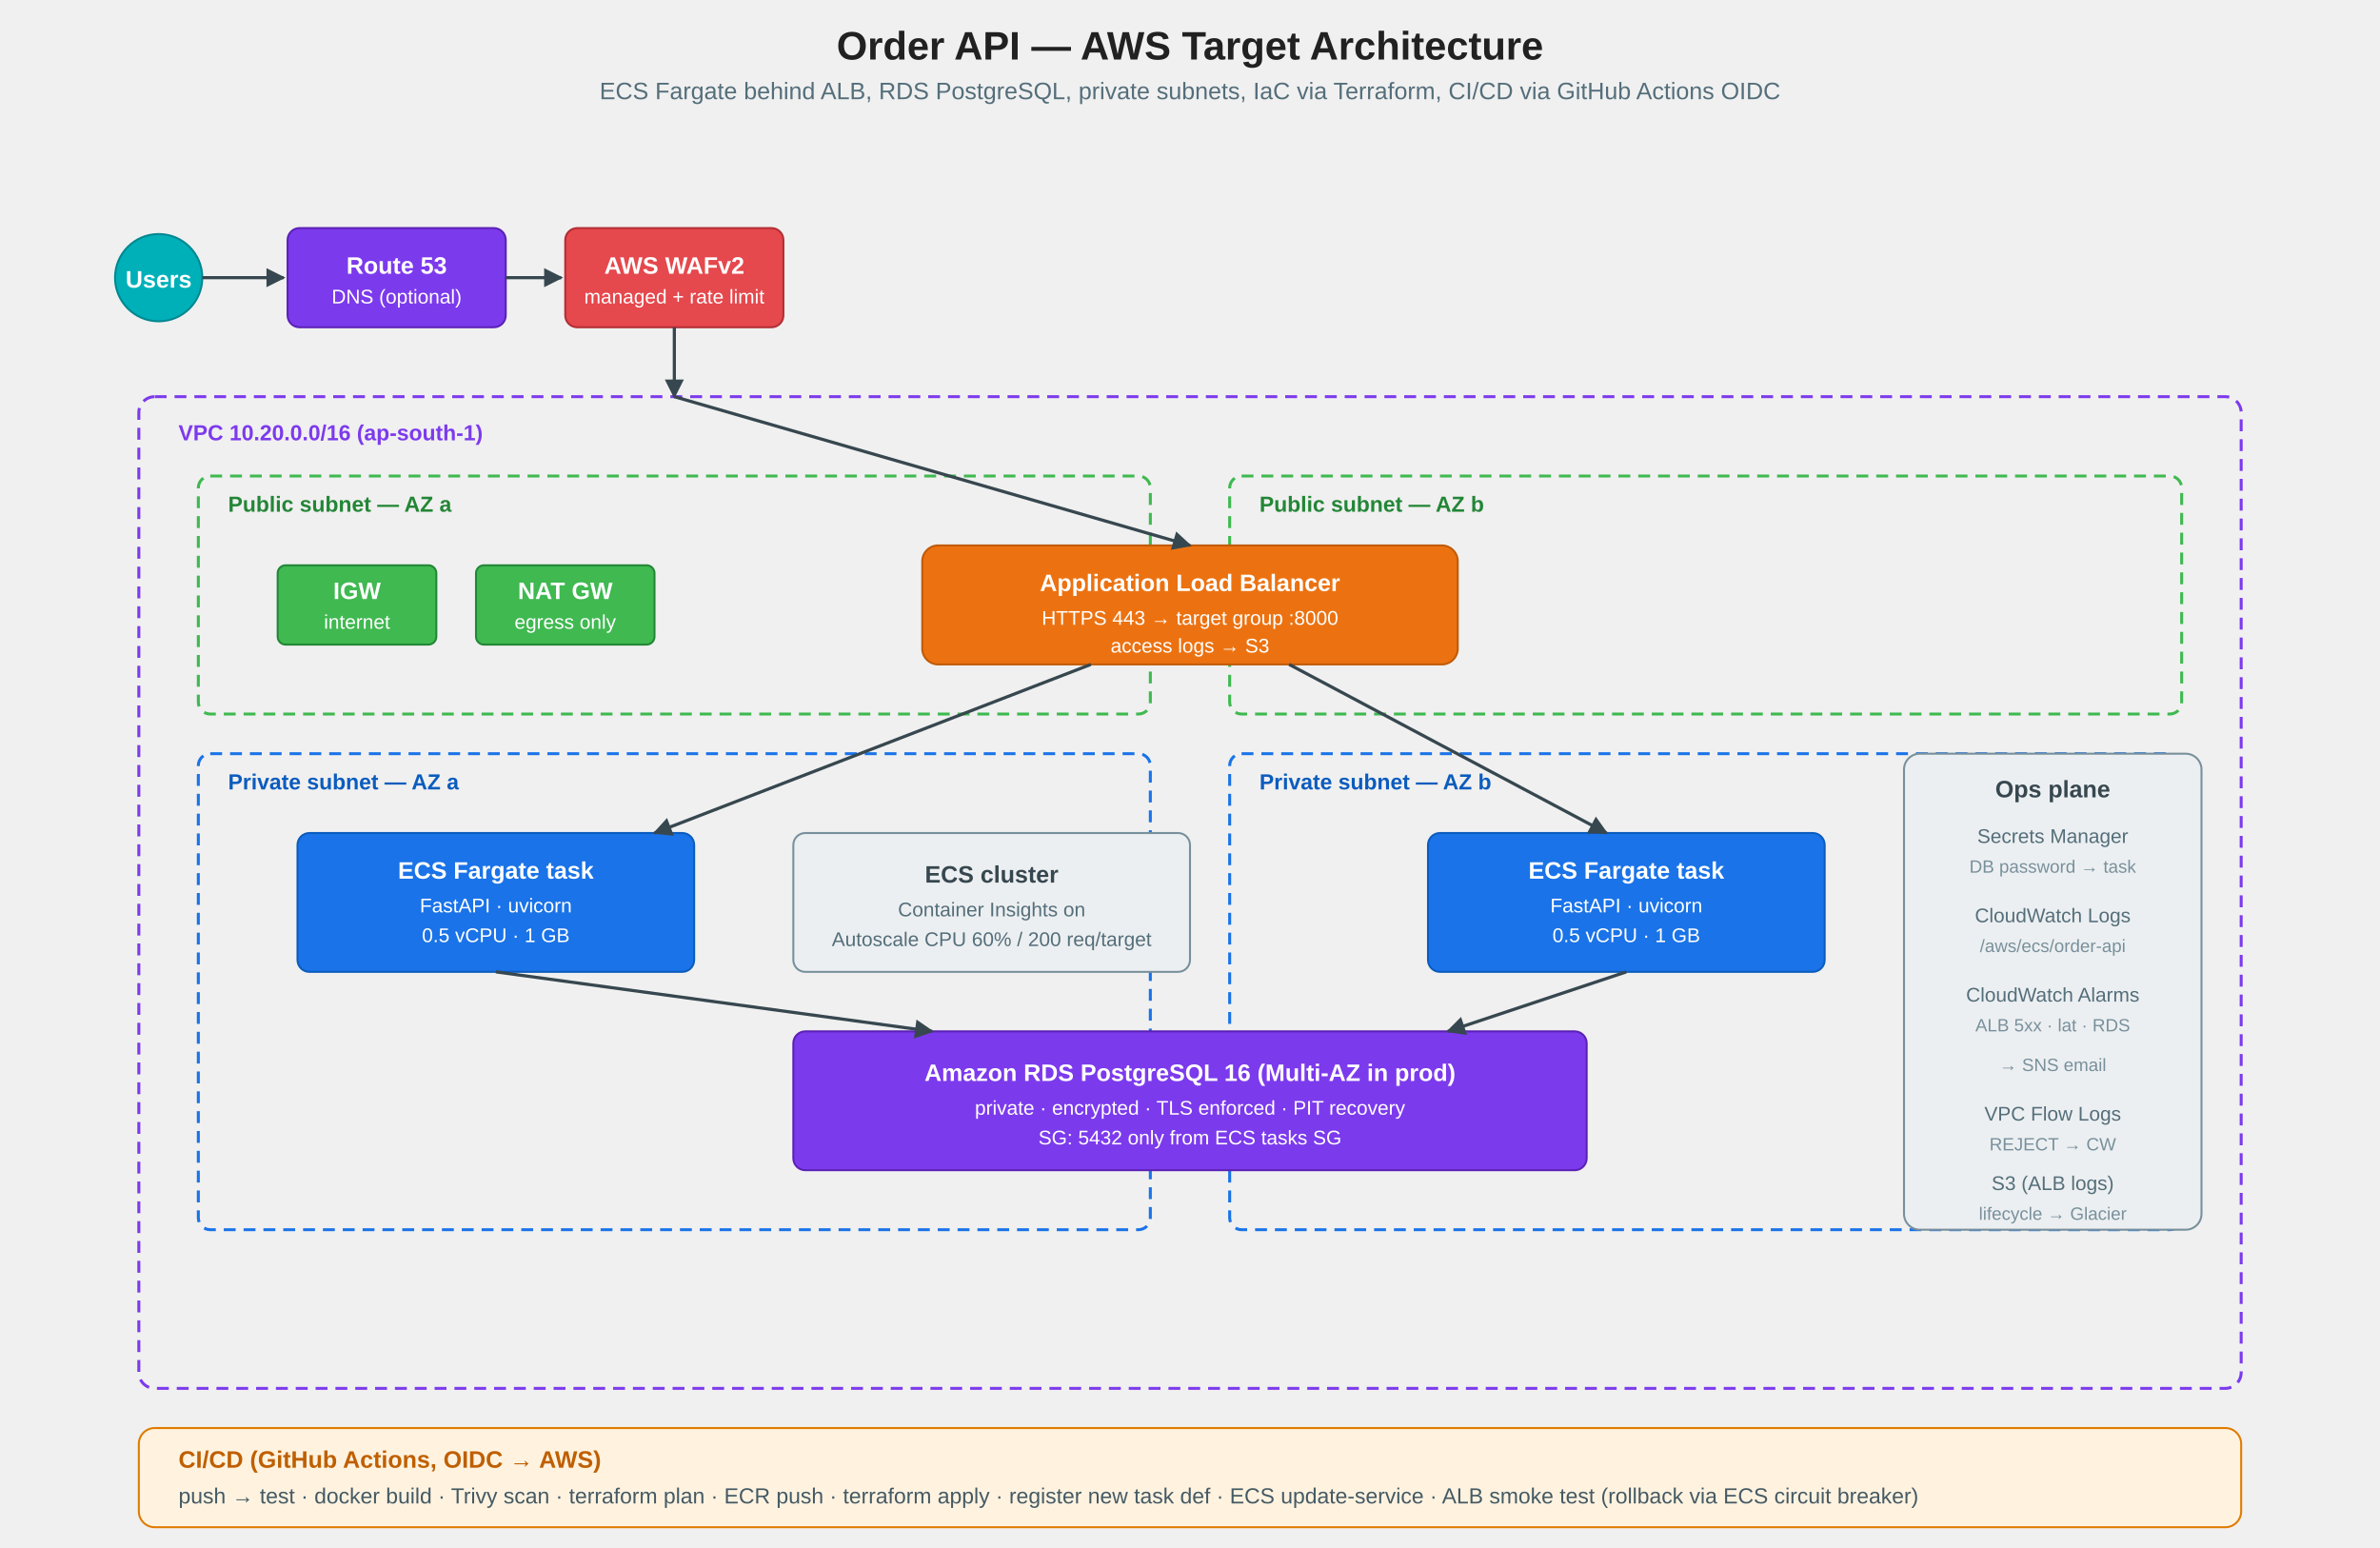
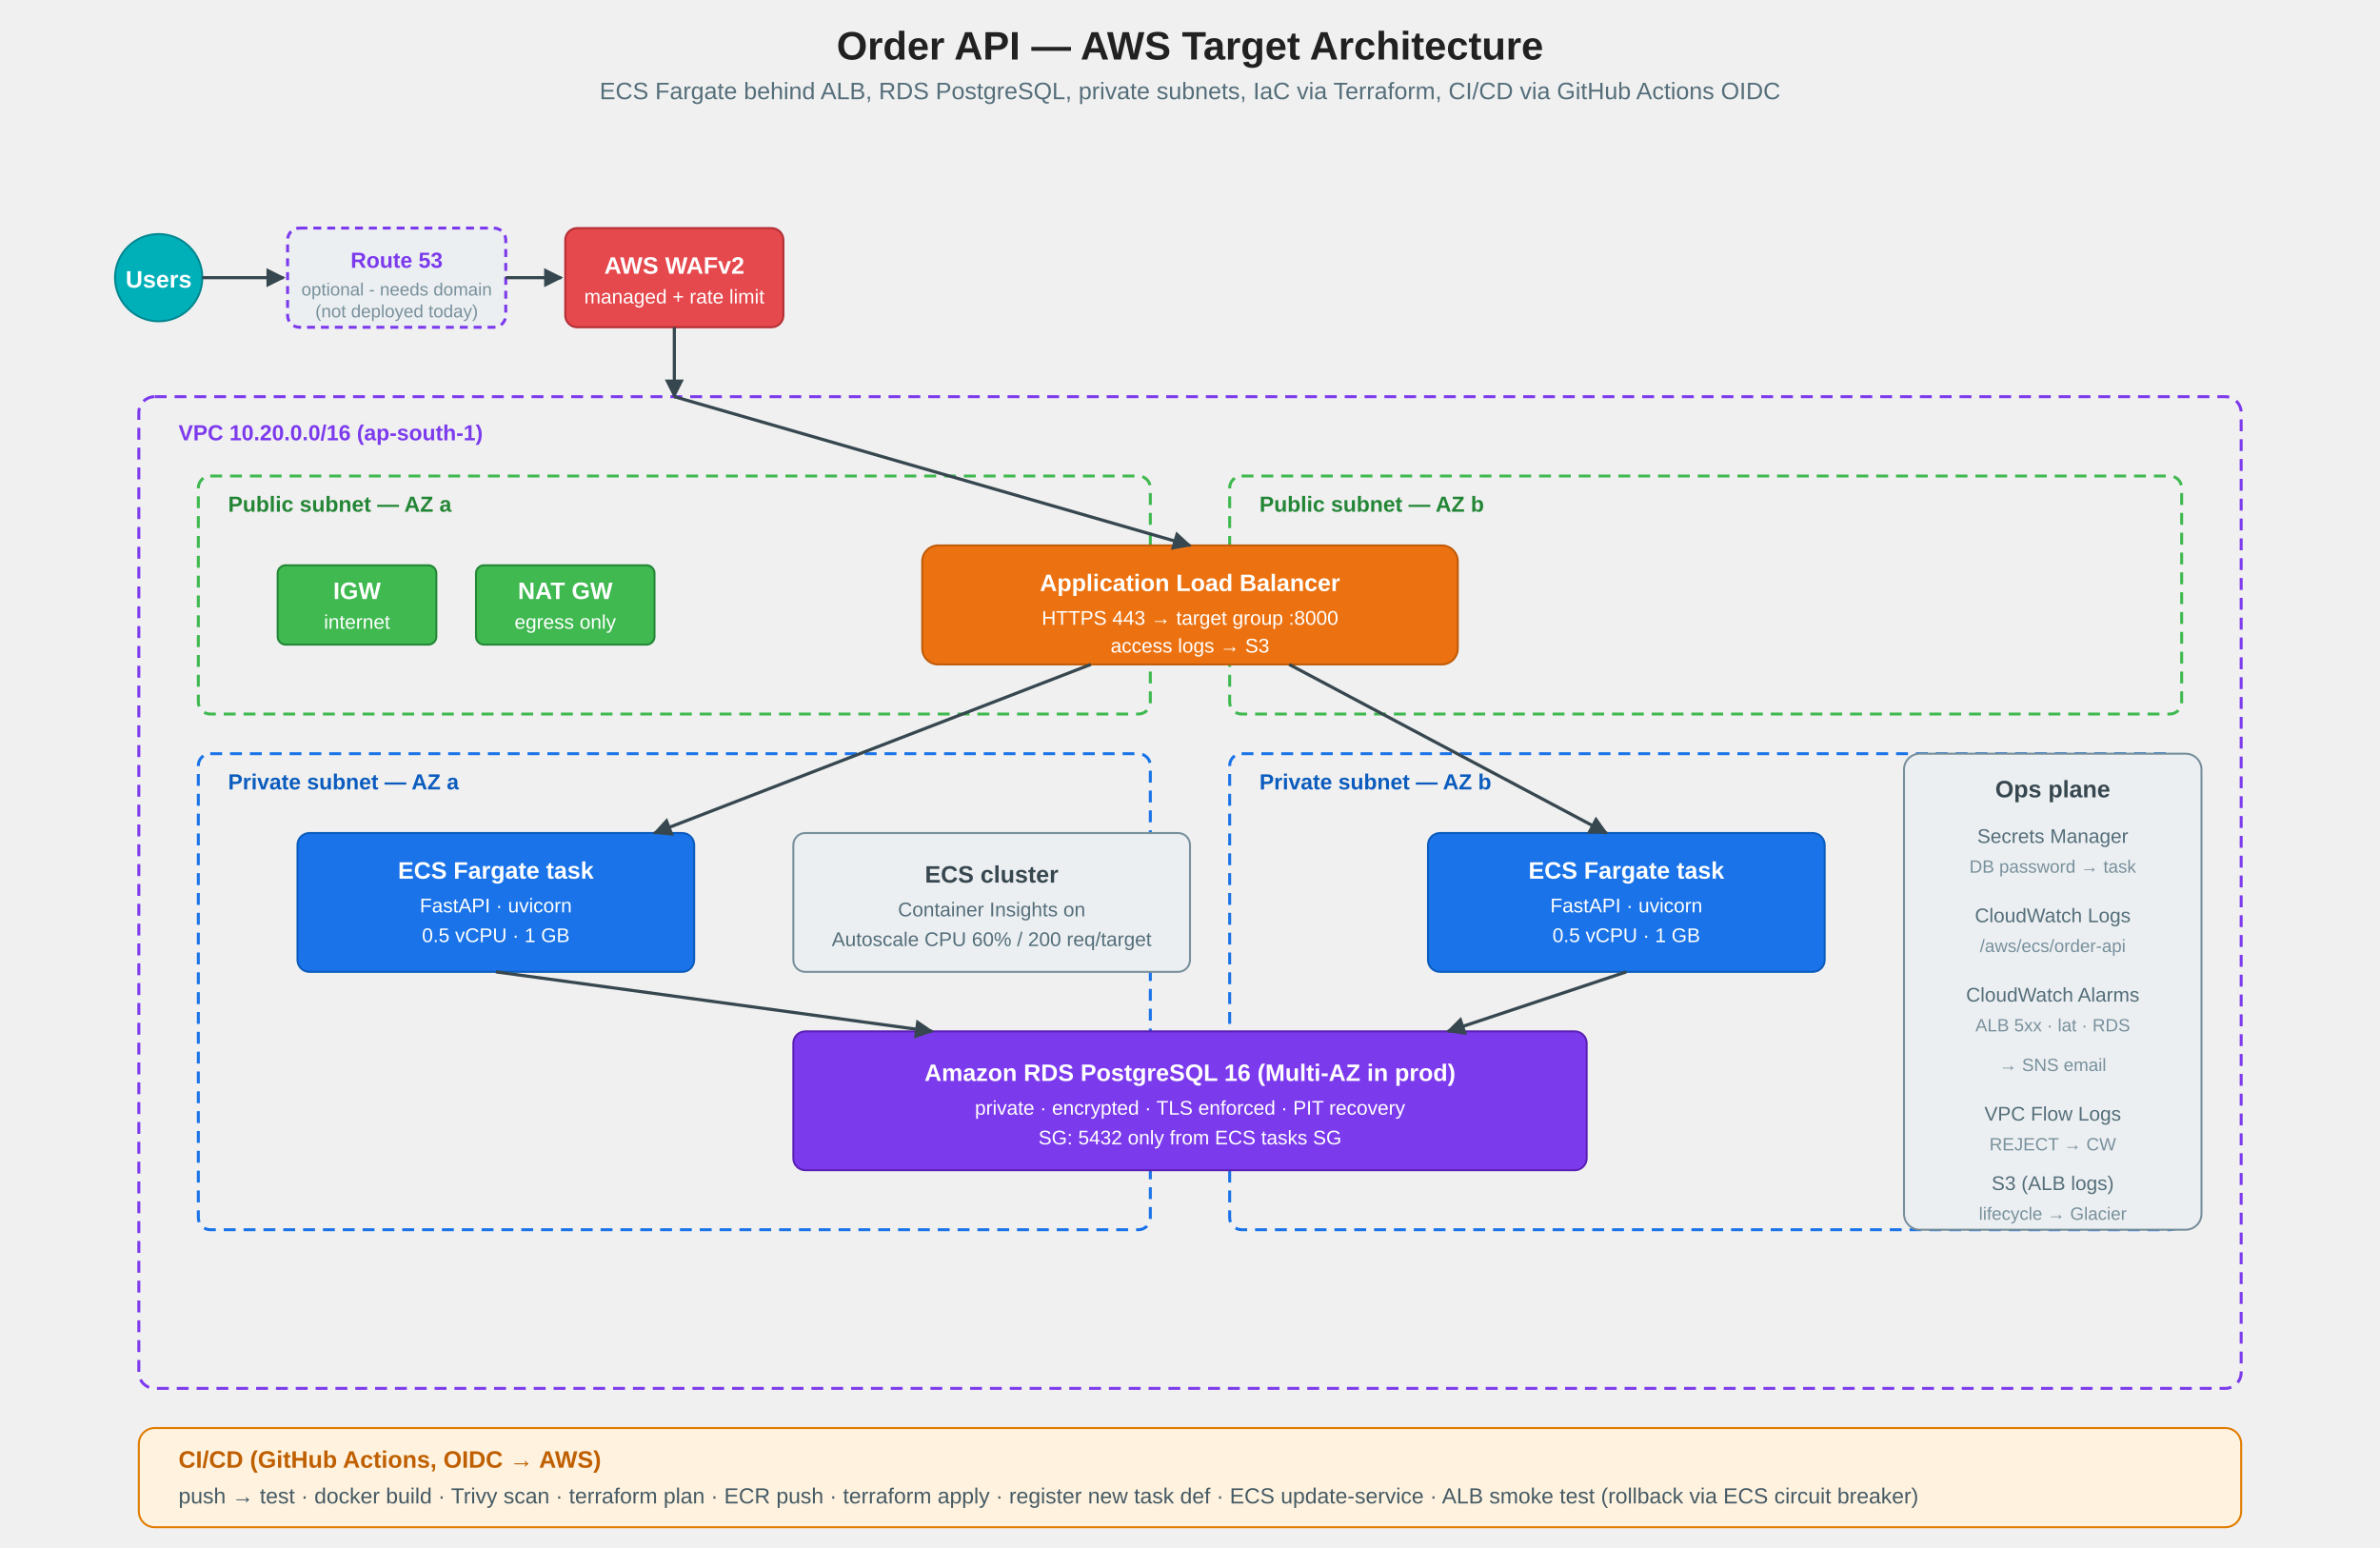
<svg xmlns="http://www.w3.org/2000/svg" viewBox="0 0 1200 780" font-family="Arial, sans-serif" font-size="12">
  <defs>
    <marker id="arrow" viewBox="0 0 10 10" refX="9" refY="5" markerWidth="6" markerHeight="6" orient="auto-start-reverse">
      <path d="M 0 0 L 10 5 L 0 10 z" fill="#37474f" />
    </marker>
    <style>
      .aws-orange{fill:#ec7211;stroke:#c05a06;}
      .aws-blue{fill:#1a73e8;stroke:#0b5cbe;}
      .aws-green{fill:#3fb950;stroke:#238636;}
      .aws-purple{fill:#7c3aed;stroke:#5b21b6;}
      .aws-red{fill:#e5484d;stroke:#b32e34;}
      .aws-teal{fill:#00b0b9;stroke:#008790;}
      .box-label{fill:#fff;font-weight:bold;font-size:12px;text-anchor:middle;}
      .sub-label{fill:#fff;font-size:10px;text-anchor:middle;}
      .zone{fill:none;stroke-dasharray:6 4;stroke-width:1.5;}
      .vpc{stroke:#7c3aed;}
      .public{stroke:#3fb950;}
      .private{stroke:#1a73e8;}
      .zone-lbl{font-weight:bold;font-size:11px;}
      .flow{stroke:#37474f;stroke-width:1.6;fill:none;marker-end:url(#arrow);}
      .flow-dashed{stroke:#78909c;stroke-width:1.4;fill:none;stroke-dasharray:5 3;marker-end:url(#arrow);}
      .title{font-size:20px;font-weight:bold;fill:#212121;}
      .caption{font-size:11px;fill:#455a64;text-anchor:middle;}
    </style>
  </defs>
  <text x="600" y="30" text-anchor="middle" class="title">Order API — AWS Target Architecture</text>
  <text x="600" y="50" text-anchor="middle" fill="#546e7a" font-size="12">ECS Fargate behind ALB, RDS PostgreSQL, private subnets, IaC via Terraform, CI/CD via GitHub Actions OIDC</text>
  <circle cx="80" cy="140" r="22" class="aws-teal" />
  <text x="80" y="145" class="box-label">Users</text>
-   <rect x="145" y="115" width="110" height="50" rx="6" class="aws-purple" />
-   <text x="200" y="138" class="box-label">Route 53</text>
-   <text x="200" y="153" class="sub-label">DNS (optional)</text>
+   <rect x="145" y="115" width="110" height="50" rx="6" fill="#eceff1" stroke="#7c3aed" stroke-dasharray="4 3" stroke-width="1.5" />
+   <text x="200" y="135" text-anchor="middle" font-size="11" font-weight="bold" fill="#7c3aed">Route 53</text>
+   <text x="200" y="149" text-anchor="middle" font-size="9" fill="#78909c">optional - needs domain</text>
+   <text x="200" y="160" text-anchor="middle" font-size="9" fill="#78909c">(not deployed today)</text>
  <rect x="285" y="115" width="110" height="50" rx="6" class="aws-red" />
  <text x="340" y="138" class="box-label">AWS WAFv2</text>
  <text x="340" y="153" class="sub-label">managed + rate limit</text>
  <line x1="102" y1="140" x2="143" y2="140" class="flow" />
  <line x1="255" y1="140" x2="283" y2="140" class="flow" />
  <rect x="70" y="200" width="1060" height="500" class="zone vpc" rx="8" />
  <text x="90" y="222" class="zone-lbl" fill="#7c3aed">VPC 10.20.0.0/16 (ap-south-1)</text>
  <rect x="100" y="240" width="480" height="120" class="zone public" rx="6" />
  <text x="115" y="258" class="zone-lbl" fill="#238636">Public subnet — AZ a</text>
  <rect x="620" y="240" width="480" height="120" class="zone public" rx="6" />
  <text x="635" y="258" class="zone-lbl" fill="#238636">Public subnet — AZ b</text>
  <rect x="465" y="275" width="270" height="60" rx="8" class="aws-orange" />
  <text x="600" y="298" class="box-label">Application Load Balancer</text>
  <text x="600" y="315" class="sub-label">HTTPS 443 → target group :8000</text>
  <text x="600" y="329" class="sub-label">access logs → S3</text>
  <rect x="140" y="285" width="80" height="40" rx="4" class="aws-green" />
  <text x="180" y="302" class="box-label">IGW</text>
  <text x="180" y="317" class="sub-label">internet</text>
  <rect x="240" y="285" width="90" height="40" rx="4" class="aws-green" />
  <text x="285" y="302" class="box-label">NAT GW</text>
  <text x="285" y="317" class="sub-label">egress only</text>
  <line x1="340" y1="165" x2="340" y2="200" class="flow" />
  <line x1="340" y1="200" x2="600" y2="275" class="flow" />
  <rect x="100" y="380" width="480" height="240" class="zone private" rx="6" />
  <text x="115" y="398" class="zone-lbl" fill="#0b5cbe">Private subnet — AZ a</text>
  <rect x="620" y="380" width="480" height="240" class="zone private" rx="6" />
  <text x="635" y="398" class="zone-lbl" fill="#0b5cbe">Private subnet — AZ b</text>
  <rect x="150" y="420" width="200" height="70" rx="6" class="aws-blue" />
  <text x="250" y="443" class="box-label">ECS Fargate task</text>
  <text x="250" y="460" class="sub-label">FastAPI · uvicorn</text>
  <text x="250" y="475" class="sub-label">0.5 vCPU · 1 GB</text>
  <rect x="720" y="420" width="200" height="70" rx="6" class="aws-blue" />
  <text x="820" y="443" class="box-label">ECS Fargate task</text>
  <text x="820" y="460" class="sub-label">FastAPI · uvicorn</text>
  <text x="820" y="475" class="sub-label">0.5 vCPU · 1 GB</text>
  <line x1="550" y1="335" x2="330" y2="420" class="flow" />
  <line x1="650" y1="335" x2="810" y2="420" class="flow" />
  <rect x="400" y="420" width="200" height="70" rx="6" fill="#eceff1" stroke="#78909c" />
  <text x="500" y="445" text-anchor="middle" font-weight="bold" fill="#37474f">ECS cluster</text>
  <text x="500" y="462" text-anchor="middle" fill="#546e7a" font-size="10">Container Insights on</text>
  <text x="500" y="477" text-anchor="middle" fill="#546e7a" font-size="10">Autoscale CPU 60% / 200 req/target</text>
  <rect x="400" y="520" width="400" height="70" rx="6" class="aws-purple" />
  <text x="600" y="545" class="box-label">Amazon RDS PostgreSQL 16 (Multi-AZ in prod)</text>
  <text x="600" y="562" class="sub-label">private · encrypted · TLS enforced · PIT recovery</text>
  <text x="600" y="577" class="sub-label">SG: 5432 only from ECS tasks SG</text>
  <line x1="250" y1="490" x2="470" y2="520" class="flow" />
  <line x1="820" y1="490" x2="730" y2="520" class="flow" />
  <rect x="960" y="380" width="150" height="240" rx="8" fill="#eceff1" stroke="#78909c" />
  <text x="1035" y="402" text-anchor="middle" font-weight="bold" fill="#37474f">Ops plane</text>
  <text x="1035" y="425" text-anchor="middle" font-size="10" fill="#546e7a">Secrets Manager</text>
  <text x="1035" y="440" text-anchor="middle" font-size="9" fill="#78909c">DB password → task</text>
  <text x="1035" y="465" text-anchor="middle" font-size="10" fill="#546e7a">CloudWatch Logs</text>
  <text x="1035" y="480" text-anchor="middle" font-size="9" fill="#78909c">/aws/ecs/order-api</text>
  <text x="1035" y="505" text-anchor="middle" font-size="10" fill="#546e7a">CloudWatch Alarms</text>
  <text x="1035" y="520" text-anchor="middle" font-size="9" fill="#78909c">ALB 5xx · lat · RDS</text>
  <text x="1035" y="540" text-anchor="middle" font-size="9" fill="#78909c">→ SNS email</text>
  <text x="1035" y="565" text-anchor="middle" font-size="10" fill="#546e7a">VPC Flow Logs</text>
  <text x="1035" y="580" text-anchor="middle" font-size="9" fill="#78909c">REJECT → CW</text>
  <text x="1035" y="600" text-anchor="middle" font-size="10" fill="#546e7a">S3 (ALB logs)</text>
  <text x="1035" y="615" text-anchor="middle" font-size="9" fill="#78909c">lifecycle → Glacier</text>
  <rect x="70" y="720" width="1060" height="50" rx="8" fill="#fff3e0" stroke="#e07b00" />
  <text x="90" y="740" font-weight="bold" fill="#bf5f00">CI/CD (GitHub Actions, OIDC → AWS)</text>
  <text x="90" y="758" font-size="11" fill="#455a64">
    push → test · docker build · Trivy scan · terraform plan · ECR push · terraform apply · register new task def · ECS update-service · ALB smoke test  (rollback via ECS circuit breaker)
  </text>
</svg>
